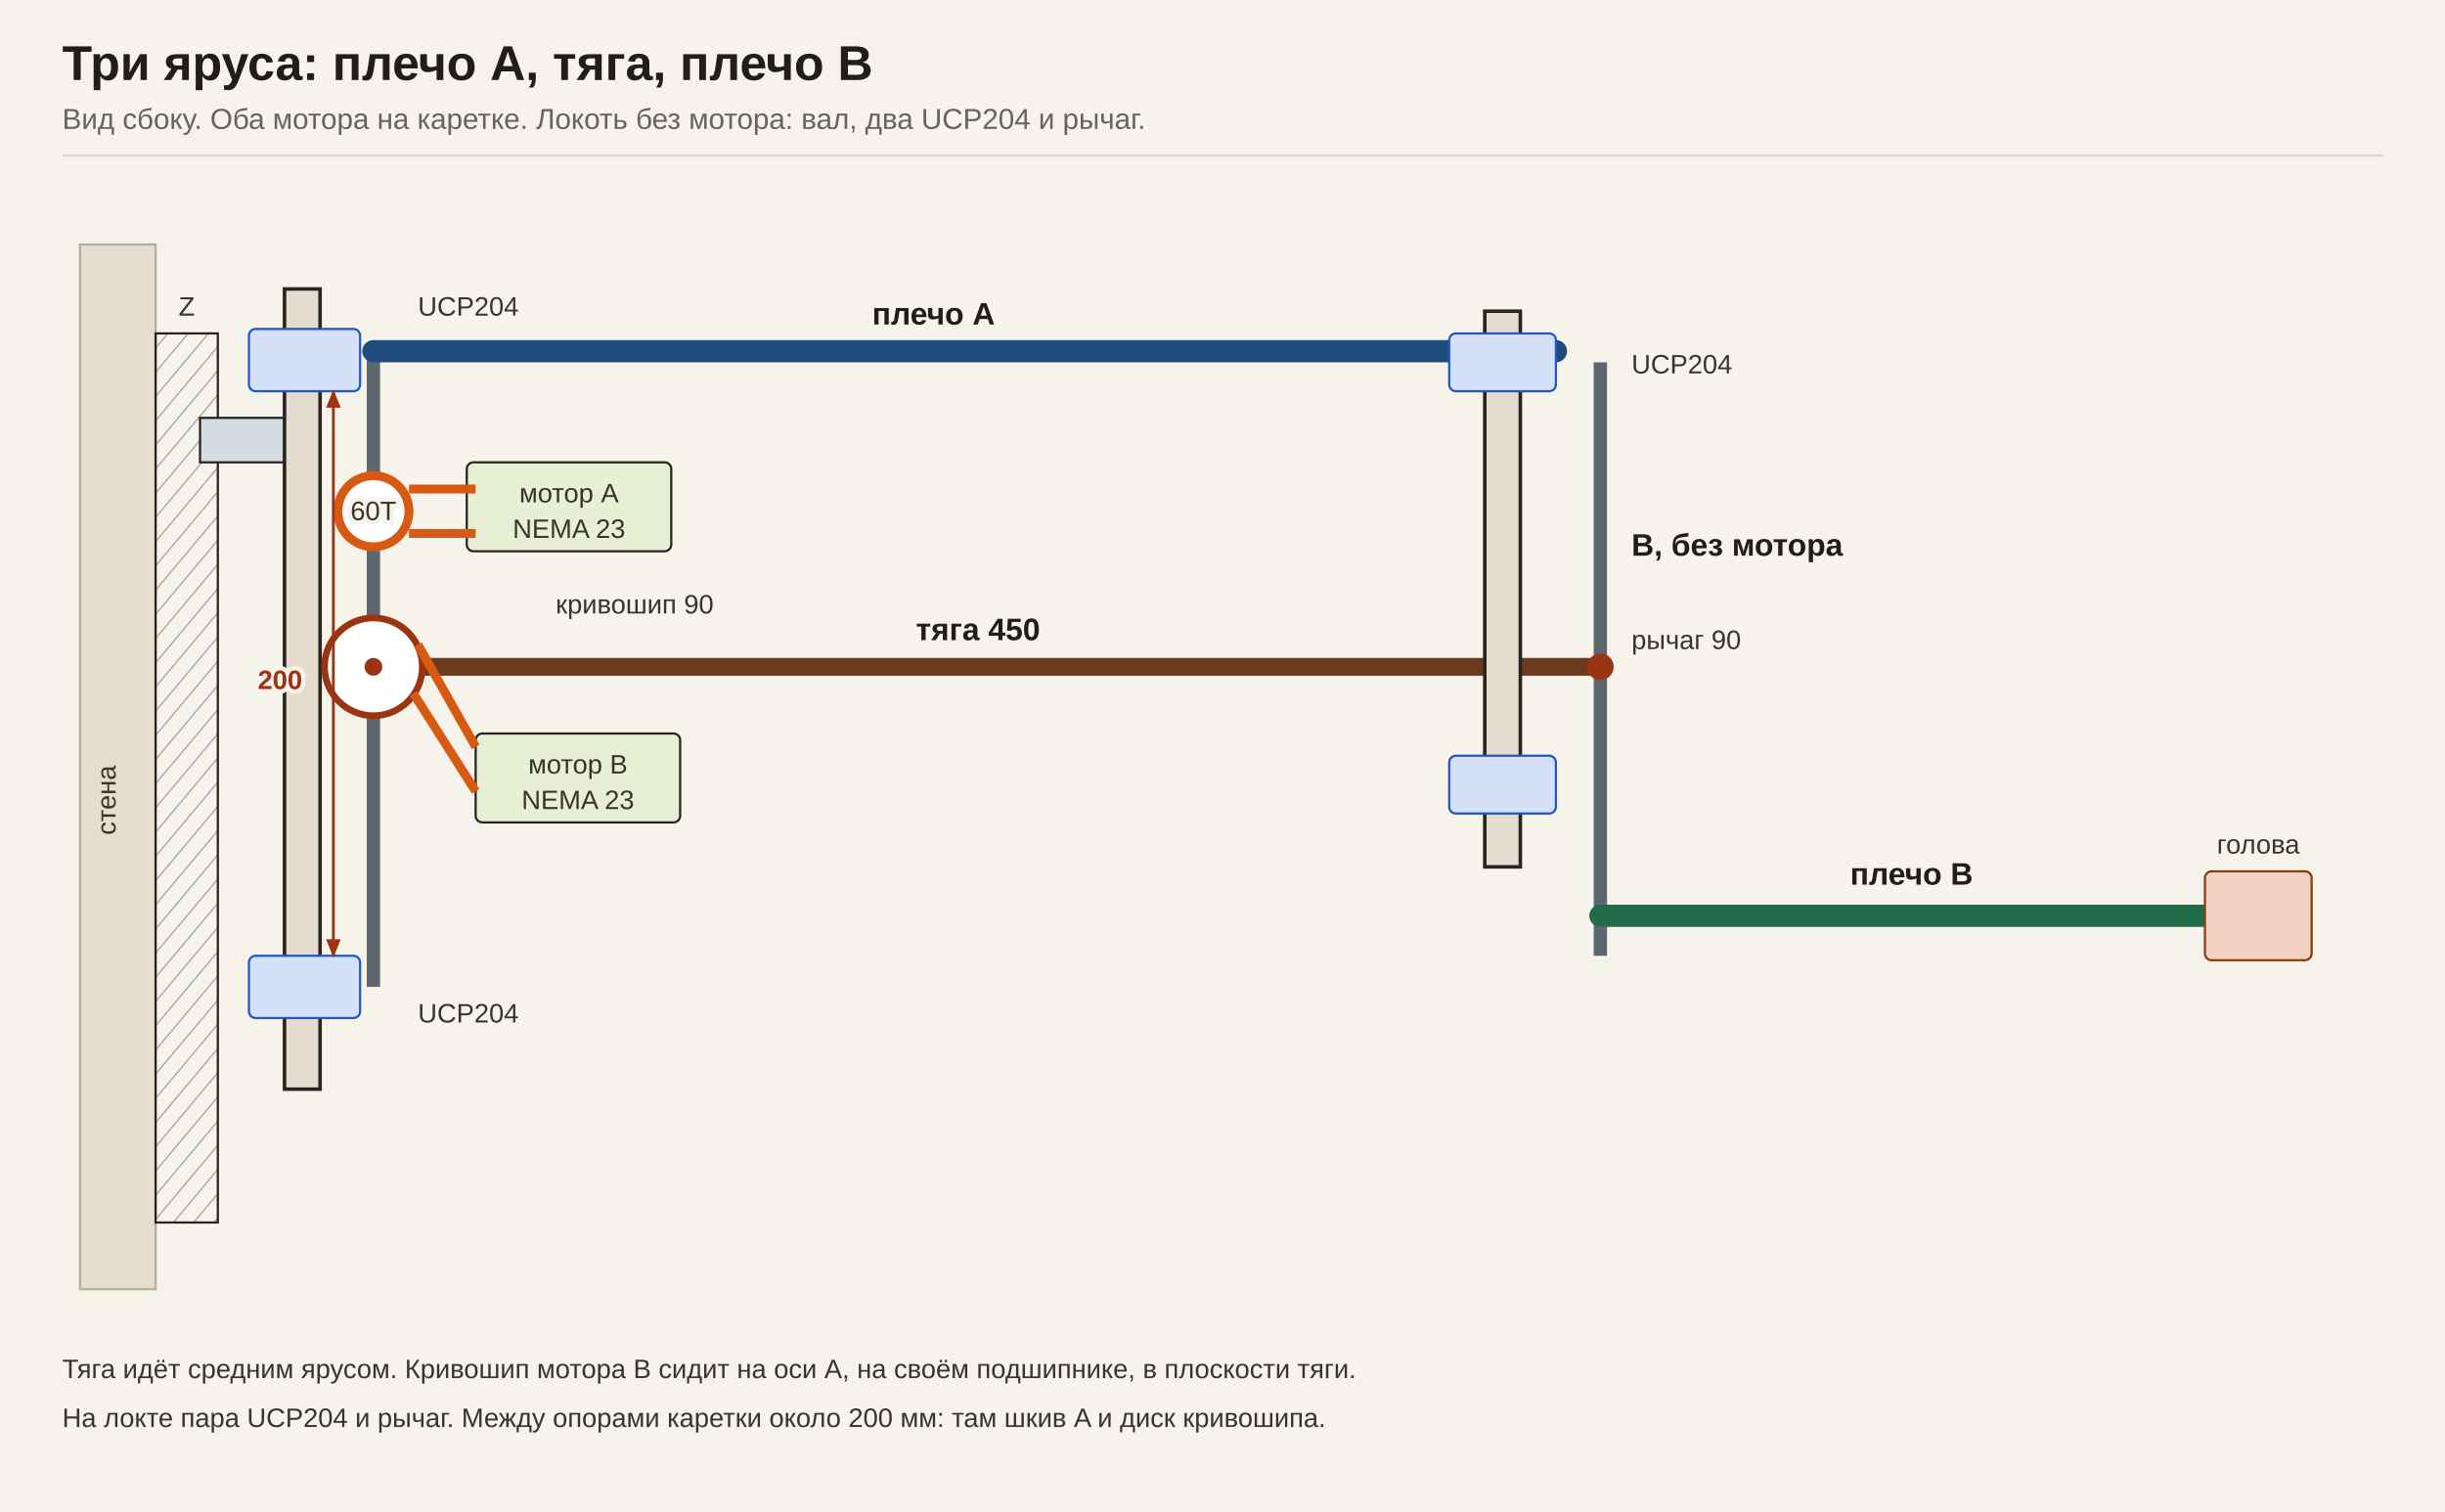
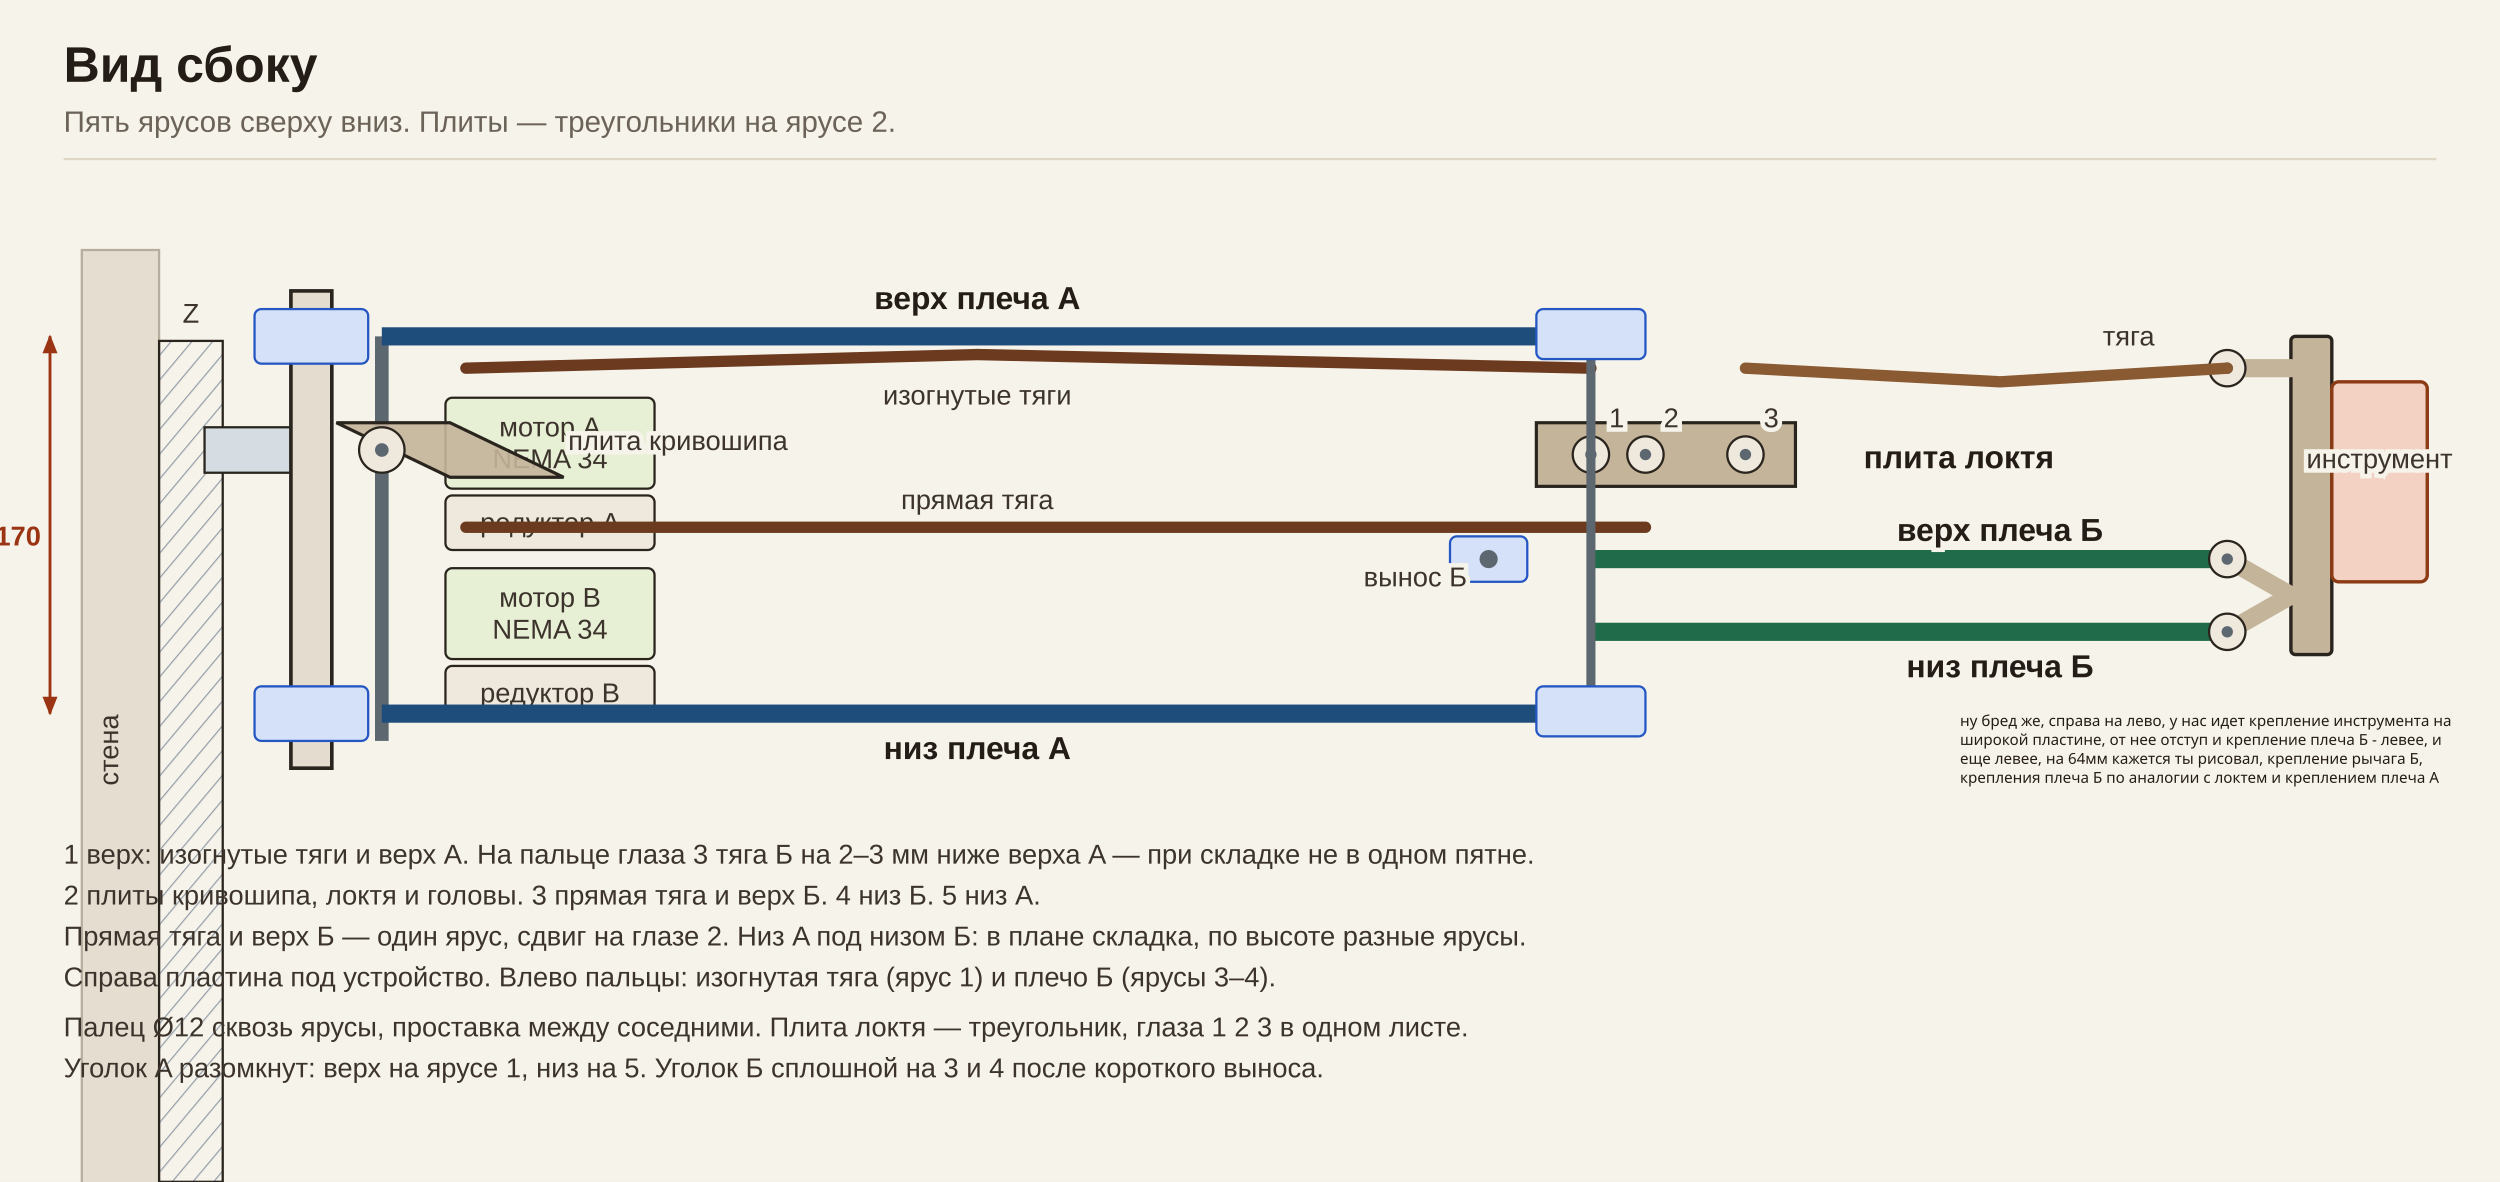
- <svg xmlns="http://www.w3.org/2000/svg" width="1100" height="680" viewBox="0 0 1100 680">
-   <rect width="100%" height="100%" fill="#f6f3ea" />
-   <style>
+ <svg xmlns="http://www.w3.org/2000/svg" width="1100" height="520" viewBox="0 0 1100 520" version="1.1" id="svg43">
+   <rect width="100%" height="100%" fill="#f6f3ea" id="rect1" />
+   <style id="style1">
  text { font-family: "Liberation Sans", sans-serif; fill: #241c16; }
  .title { font-size: 22px; font-weight: 700; }
  .sub { font-size: 13px; fill: #6b6258; }
  .lab { font-size: 14px; font-weight: 700; }
  .sm { font-size: 12px; fill: #3c342c; }
  .dim { font-size: 12px; fill: #9a3412; font-weight: 700; }
  .halo { stroke: #f6f3ea; stroke-width: 4px; paint-order: stroke fill; }
</style>
-   <defs>
+   <defs id="defs1">
    <marker id="ad" viewBox="0 0 10 8" refX="9" refY="4" markerWidth="8" markerHeight="6" orient="auto">
-       <path d="M0,0 L10,4 L0,8 Z" fill="#9a3412" />
+       <path d="M0,0 L10,4 L0,8 Z" fill="#9a3412" id="path1" />
    </marker>
    <pattern id="hatch" width="7" height="7" patternUnits="userSpaceOnUse" patternTransform="rotate(40)">
-       <line x1="0" y1="0" x2="0" y2="7" stroke="#9aa3ad" stroke-width="1.1" />
+       <line x1="0" y1="0" x2="0" y2="7" stroke="#9aa3ad" stroke-width="1.1" id="line1" />
    </pattern>
  </defs>
-   <text class="title" x="28" y="36">Три яруса: плечо A, тяга, плечо B</text>
-   <text class="sub" x="28" y="58">Вид сбоку. Оба мотора на каретке. Локоть без мотора: вал, два UCP204 и рычаг.</text>
-   <line x1="28" y1="70" x2="1072" y2="70" stroke="#e0d6c6" />
-   <rect x="36" y="110" width="34" height="470" fill="#e4ddd0" stroke="#b7ad9e" />
-   <text class="sm" transform="translate(52,360) rotate(-90)" text-anchor="middle">стена</text>
-   <rect x="70" y="150" width="28" height="400" fill="url(#hatch)" stroke="#2a241e" />
-   <text class="sm" x="84" y="142" text-anchor="middle">Z</text>
-   <rect x="90" y="188" width="40" height="20" fill="#d5dde3" stroke="#2a241e" />
-   <rect x="128" y="130" width="16" height="360" fill="#e4dccf" stroke="#2a241e" stroke-width="1.6" />
-   <rect x="112" y="148" width="50" height="28" rx="3" fill="#d5e1f8" stroke="#2456c4" />
-   <rect x="112" y="430" width="50" height="28" rx="3" fill="#d5e1f8" stroke="#2456c4" />
-   <line x1="168" y1="162" x2="168" y2="444" stroke="#5c6770" stroke-width="6" />
-   <text class="sm halo" x="188" y="142">UCP204</text>
-   <text class="sm halo" x="188" y="460">UCP204</text>
-   <line x1="168" y1="158" x2="700" y2="158" stroke="#1e4d7b" stroke-width="10" stroke-linecap="round" />
-   <text class="lab halo" x="420" y="146" text-anchor="middle">плечо A</text>
-   <circle cx="168" cy="230" r="16" fill="#fff" stroke="#d85a12" stroke-width="4" />
-   <text class="sm halo" x="168" y="234" text-anchor="middle">60T</text>
-   <rect x="210" y="208" width="92" height="40" rx="3" fill="#e7f0d4" stroke="#2a241e" />
-   <text class="sm" x="256" y="226" text-anchor="middle">мотор A</text>
-   <text class="sm" x="256" y="242" text-anchor="middle">NEMA 23</text>
-   <line x1="184" y1="220" x2="214" y2="220" stroke="#d85a12" stroke-width="4" />
-   <line x1="184" y1="240" x2="214" y2="240" stroke="#d85a12" stroke-width="4" />
-   <line x1="190" y1="300" x2="720" y2="300" stroke="#6b3a1f" stroke-width="8" stroke-linecap="round" />
-   <text class="lab halo" x="440" y="288" text-anchor="middle">тяга 450</text>
-   <circle cx="168" cy="300" r="22" fill="#fff" stroke="#9a3412" stroke-width="3" />
-   <circle cx="168" cy="300" r="4" fill="#9a3412" />
-   <text class="sm halo" x="250" y="276">кривошип 90</text>
-   <rect x="214" y="330" width="92" height="40" rx="3" fill="#e7f0d4" stroke="#2a241e" />
-   <text class="sm" x="260" y="348" text-anchor="middle">мотор B</text>
-   <text class="sm" x="260" y="364" text-anchor="middle">NEMA 23</text>
-   <line x1="188" y1="290" x2="214" y2="336" stroke="#d85a12" stroke-width="4" />
-   <line x1="186" y1="312" x2="214" y2="356" stroke="#d85a12" stroke-width="4" />
-   <rect x="668" y="140" width="16" height="250" fill="#e4dccf" stroke="#2a241e" stroke-width="1.6" />
-   <rect x="652" y="150" width="48" height="26" rx="3" fill="#d5e1f8" stroke="#2456c4" />
-   <rect x="652" y="340" width="48" height="26" rx="3" fill="#d5e1f8" stroke="#2456c4" />
-   <line x1="720" y1="163" x2="720" y2="430" stroke="#5c6770" stroke-width="6" />
-   <circle cx="720" cy="300" r="6" fill="#9a3412" />
-   <text class="sm halo" x="734" y="292">рычаг 90</text>
-   <text class="sm halo" x="734" y="168">UCP204</text>
-   <text class="lab halo" x="734" y="250">B, без мотора</text>
-   <line x1="720" y1="412" x2="1000" y2="412" stroke="#1f6b4a" stroke-width="10" stroke-linecap="round" />
-   <text class="lab halo" x="860" y="398" text-anchor="middle">плечо B</text>
-   <rect x="992" y="392" width="48" height="40" rx="3" fill="#f3d2c4" stroke="#8c3b14" />
-   <text class="sm halo" x="1016" y="384" text-anchor="middle">голова</text>
-   <line x1="150" y1="176" x2="150" y2="430" stroke="#9a3412" stroke-width="1.1" marker-end="url(#ad)" />
-   <line x1="150" y1="430" x2="150" y2="176" stroke="#9a3412" stroke-width="1.1" marker-end="url(#ad)" />
-   <text class="dim halo" x="136" y="310" text-anchor="end">200</text>
-   <text class="sm" x="28" y="620">Тяга идёт средним ярусом. Кривошип мотора B сидит на оси A, на своём подшипнике, в плоскости тяги.</text>
-   <text class="sm" x="28" y="642">На локте пара UCP204 и рычаг. Между опорами каретки около 200 мм: там шкив A и диск кривошипа.</text>
+   <text class="title" x="28.0" y="36.0" id="text1">Вид сбоку</text>
+   <text class="sub" x="28.0" y="58.0" id="text2">Пять ярусов сверху вниз. Плиты — треугольники на ярусе 2.</text>
+   <line x1="28" y1="70" x2="1072" y2="70" stroke="#e0d6c6" id="line2" />
+   <rect x="36" y="110" width="34" height="430" fill="#e4ddd0" stroke="#b7ad9e" id="rect2" />
+   <text class="sm" transform="translate(52,330) rotate(-90)" text-anchor="middle" id="text3">стена</text>
+   <rect x="70" y="150" width="28" height="370" fill="url(#hatch)" stroke="#2a241e" id="rect3" />
+   <text class="sm" x="84.0" y="142.0" text-anchor="middle" id="text4">Z</text>
+   <rect x="90" y="188" width="40" height="20" fill="#d5dde3" stroke="#2a241e" id="rect4" />
+   <rect x="128" y="128" width="18" height="210" fill="#e4dccf" stroke="#2a241e" stroke-width="1.6" id="rect5" />
+   <rect x="112" y="136" width="50" height="24" rx="3" fill="#d5e1f8" stroke="#2456c4" id="rect6" />
+   <rect x="112" y="302" width="50" height="24" rx="3" fill="#d5e1f8" stroke="#2456c4" id="rect7" />
+   <line x1="168" y1="148" x2="168" y2="326" stroke="#5c6770" stroke-width="6" id="line7" />
+   <rect x="196" y="175" width="92" height="40" rx="3" fill="#e7f0d4" stroke="#2a241e" id="rect8" />
+   <text class="sm" x="242.0" y="192.0" text-anchor="middle" id="text8">мотор A</text>
+   <text class="sm" x="242.0" y="206.0" text-anchor="middle" id="text9">NEMA 34</text>
+   <rect x="196" y="218" width="92" height="24" rx="3" fill="#efe8dc" stroke="#2a241e" id="rect9" />
+   <text class="sm" x="242.0" y="234.0" text-anchor="middle" id="text10">редуктор A</text>
+   <rect x="196" y="250" width="92" height="40" rx="3" fill="#e7f0d4" stroke="#2a241e" id="rect10" />
+   <text class="sm" x="242.0" y="267.0" text-anchor="middle" id="text11">мотор B</text>
+   <text class="sm" x="242.0" y="281.0" text-anchor="middle" id="text12">NEMA 34</text>
+   <rect x="196" y="293" width="92" height="24" rx="3" fill="#efe8dc" stroke="#2a241e" id="rect12" />
+   <text class="sm" x="242.0" y="309.0" text-anchor="middle" id="text13">редуктор B</text>
+   <line x1="168.0" y1="148.0" x2="700.0" y2="148.0" stroke="#1e4d7b" stroke-width="8" stroke-linecap="butt" id="line13" />
+   <text class="lab halo" x="430.0" y="136.0" text-anchor="middle" id="text14">верх плеча A</text>
+   <polyline points="205.0,162.0 430.0,156.0 700.0,162.0" fill="none" stroke="#6b3a1f" stroke-width="5" stroke-linecap="round" stroke-linejoin="round" id="polyline14" />
+   <text class="sm halo" x="430.0" y="178.0" text-anchor="middle" id="text15">изогнутые тяги</text>
+   <polygon points="148,186 198,186 248,210 198,210" fill="#c4b49a" fill-opacity="0.9" stroke="#2a241e" stroke-width="1.4" id="polygon15" />
+   <text class="sm halo" x="250.0" y="198.0" id="text16">плита кривошипа</text>
+   <circle cx="168" cy="198" r="10" fill="#efe8dc" stroke="#2a241e" id="circle16" />
+   <circle cx="168" cy="198" r="3" fill="#5c6770" id="circle17" />
+   <polygon points="676,186 790,186 790,214 700,214 676,214" fill="#c4b49a" stroke="#2a241e" stroke-width="1.4" id="polygon17" />
+   <circle cx="700" cy="200" r="8" fill="#efe8dc" stroke="#2a241e" id="circle18" />
+   <circle cx="700" cy="200" r="2.5" fill="#5c6770" id="circle19" />
+   <text class="sm halo" x="708.0" y="188.0" id="text19">1</text>
+   <circle cx="724" cy="200" r="8" fill="#efe8dc" stroke="#2a241e" id="circle20" />
+   <circle cx="724" cy="200" r="2.5" fill="#5c6770" id="circle21" />
+   <text class="sm halo" x="732.0" y="188.0" id="text21">2</text>
+   <circle cx="768" cy="200" r="8" fill="#efe8dc" stroke="#2a241e" id="circle22" />
+   <circle cx="768" cy="200" r="2.5" fill="#5c6770" id="circle23" />
+   <text class="sm halo" x="776.0" y="188.0" id="text23">3</text>
+   <text class="lab halo" x="820.0" y="206.0" id="text24">плита локтя</text>
+   <line x1="205.0" y1="232.0" x2="724.0" y2="232.0" stroke="#6b3a1f" stroke-width="5" stroke-linecap="round" id="line24" />
+   <text class="sm halo" x="430.0" y="224.0" text-anchor="middle" id="text25">прямая тяга</text>
+   <line x1="700.0" y1="246.0" x2="980.0" y2="246.0" stroke="#1f6b4a" stroke-width="8" stroke-linecap="butt" id="line25" />
+   <text class="lab halo" x="880.0" y="238.0" text-anchor="middle" id="text26">верх плеча Б</text>
+   <line x1="700.0" y1="278.0" x2="980.0" y2="278.0" stroke="#1f6b4a" stroke-width="8" stroke-linecap="butt" id="line26" />
+   <text class="lab halo" x="880.0" y="298.0" text-anchor="middle" id="text27">низ плеча Б</text>
+   <line x1="168.0" y1="314.0" x2="700.0" y2="314.0" stroke="#1e4d7b" stroke-width="8" stroke-linecap="butt" id="line27" />
+   <text class="lab halo" x="430.0" y="334.0" text-anchor="middle" id="text28">низ плеча A</text>
+   <line x1="700" y1="148" x2="700" y2="314" stroke="#5c6770" stroke-width="4" id="line28" />
+   <rect x="676" y="136" width="48" height="22" rx="3" fill="#d5e1f8" stroke="#2456c4" id="rect28" />
+   <rect x="676" y="302" width="48" height="22" rx="3" fill="#d5e1f8" stroke="#2456c4" id="rect29" />
+   <rect x="638" y="236" width="34" height="20" rx="3" fill="#d5e1f8" stroke="#2456c4" id="rect30" />
+   <circle cx="655" cy="246" r="4" fill="#5c6770" id="circle30" />
+   <text class="sm halo" x="600.0" y="258.0" id="text30">вынос Б</text>
+   <rect x="1008" y="148" width="18" height="140" rx="2" fill="#c4b49a" stroke="#2a241e" stroke-width="1.5" id="rect31" />
+   <rect x="1026" y="168" width="42" height="88" rx="3" fill="#f3d2c4" stroke="#8c3b14" stroke-width="1.5" id="rect32" />
+   <text class="sm halo" x="1047.0" y="206.0" text-anchor="middle" id="text32">инструмент</text>
+   <line x1="980" y1="162" x2="1008" y2="162" stroke="#c4b49a" stroke-width="8" stroke-linecap="round" id="line32" />
+   <circle cx="980" cy="162" r="8" fill="#efe8dc" stroke="#2a241e" id="circle32" />
+   <circle cx="980" cy="162" r="2.5" fill="#5c6770" id="circle33" />
+   <text class="sm halo" x="948.0" y="152.0" text-anchor="end" id="text33">тяга</text>
+   <line x1="980" y1="246" x2="1008" y2="262" stroke="#c4b49a" stroke-width="8" stroke-linecap="round" id="line33" />
+   <line x1="980" y1="278" x2="1008" y2="262" stroke="#c4b49a" stroke-width="8" stroke-linecap="round" id="line34" />
+   <circle cx="980" cy="246" r="8" fill="#efe8dc" stroke="#2a241e" id="circle34" />
+   <circle cx="980" cy="246" r="2.5" fill="#5c6770" id="circle35" />
+   <circle cx="980" cy="278" r="8" fill="#efe8dc" stroke="#2a241e" id="circle36" />
+   <circle cx="980" cy="278" r="2.5" fill="#5c6770" id="circle37" />
+   <polyline points="768.0,162.0 880.0,168.0 980.0,162.0" fill="none" stroke="#8a5a32" stroke-width="5" stroke-linecap="round" stroke-linejoin="round" id="polyline37" />
+   <text class="sm" x="28.0" y="380.0" id="text37">1 верх: изогнутые тяги и верх A. На пальце глаза 3 тяга Б на 2–3 мм ниже верха A — при складке не в одном пятне.</text>
+   <text class="sm" x="28.0" y="398.0" id="text38">2 плиты кривошипа, локтя и головы. 3 прямая тяга и верх Б. 4 низ Б. 5 низ A.</text>
+   <text class="sm" x="28.0" y="416.0" id="text39">Прямая тяга и верх Б — один ярус, сдвиг на глазе 2. Низ A под низом Б: в плане складка, по высоте разные ярусы.</text>
+   <text class="sm" x="28.0" y="434.0" id="text40">Справа пластина под устройство. Влево пальцы: изогнутая тяга (ярус 1) и плечо Б (ярусы 3–4).</text>
+   <line x1="22" y1="148" x2="22" y2="314" stroke="#9a3412" stroke-width="1.1" marker-end="url(#ad)" id="line40" />
+   <line x1="22" y1="314" x2="22" y2="148" stroke="#9a3412" stroke-width="1.1" marker-end="url(#ad)" id="line41" />
+   <text class="dim halo" x="18" y="240" text-anchor="end" id="text41">~170</text>
+   <text class="sm" x="28.0" y="456.0" id="text42">Палец Ø12 сквозь ярусы, проставка между соседними. Плита локтя — треугольник, глаза 1 2 3 в одном листе.</text>
+   <text class="sm" x="28.0" y="474.0" id="text43">Уголок A разомкнут: верх на ярусе 1, низ на 5. Уголок Б сплошной на 3 и 4 после короткого выноса.</text>
+   <text xml:space="preserve" style="font-size:6.667px;line-height:1.25;font-family:sans-serif;-inkscape-font-specification:sans-serif;white-space:pre;inline-size:225.788" x="760.687" y="360.52" id="text44" transform="translate(101.7096,-41.07502)">
+     <tspan x="760.687" y="360.52" id="tspan1">ну бред же, справа на лево, у нас идет крепление инструмента на </tspan>
+     <tspan x="760.687" y="368.853" id="tspan2">широкой пластине, от нее отступ и крепление плеча Б - левее, и </tspan>
+     <tspan x="760.687" y="377.186" id="tspan3">еще левее, на 64мм кажется ты рисовал, крепление рычага Б, </tspan>
+     <tspan x="760.687" y="385.52" id="tspan4">крепления плеча Б по аналогии с локтем и креплением плеча А</tspan>
+   </text>
</svg>
